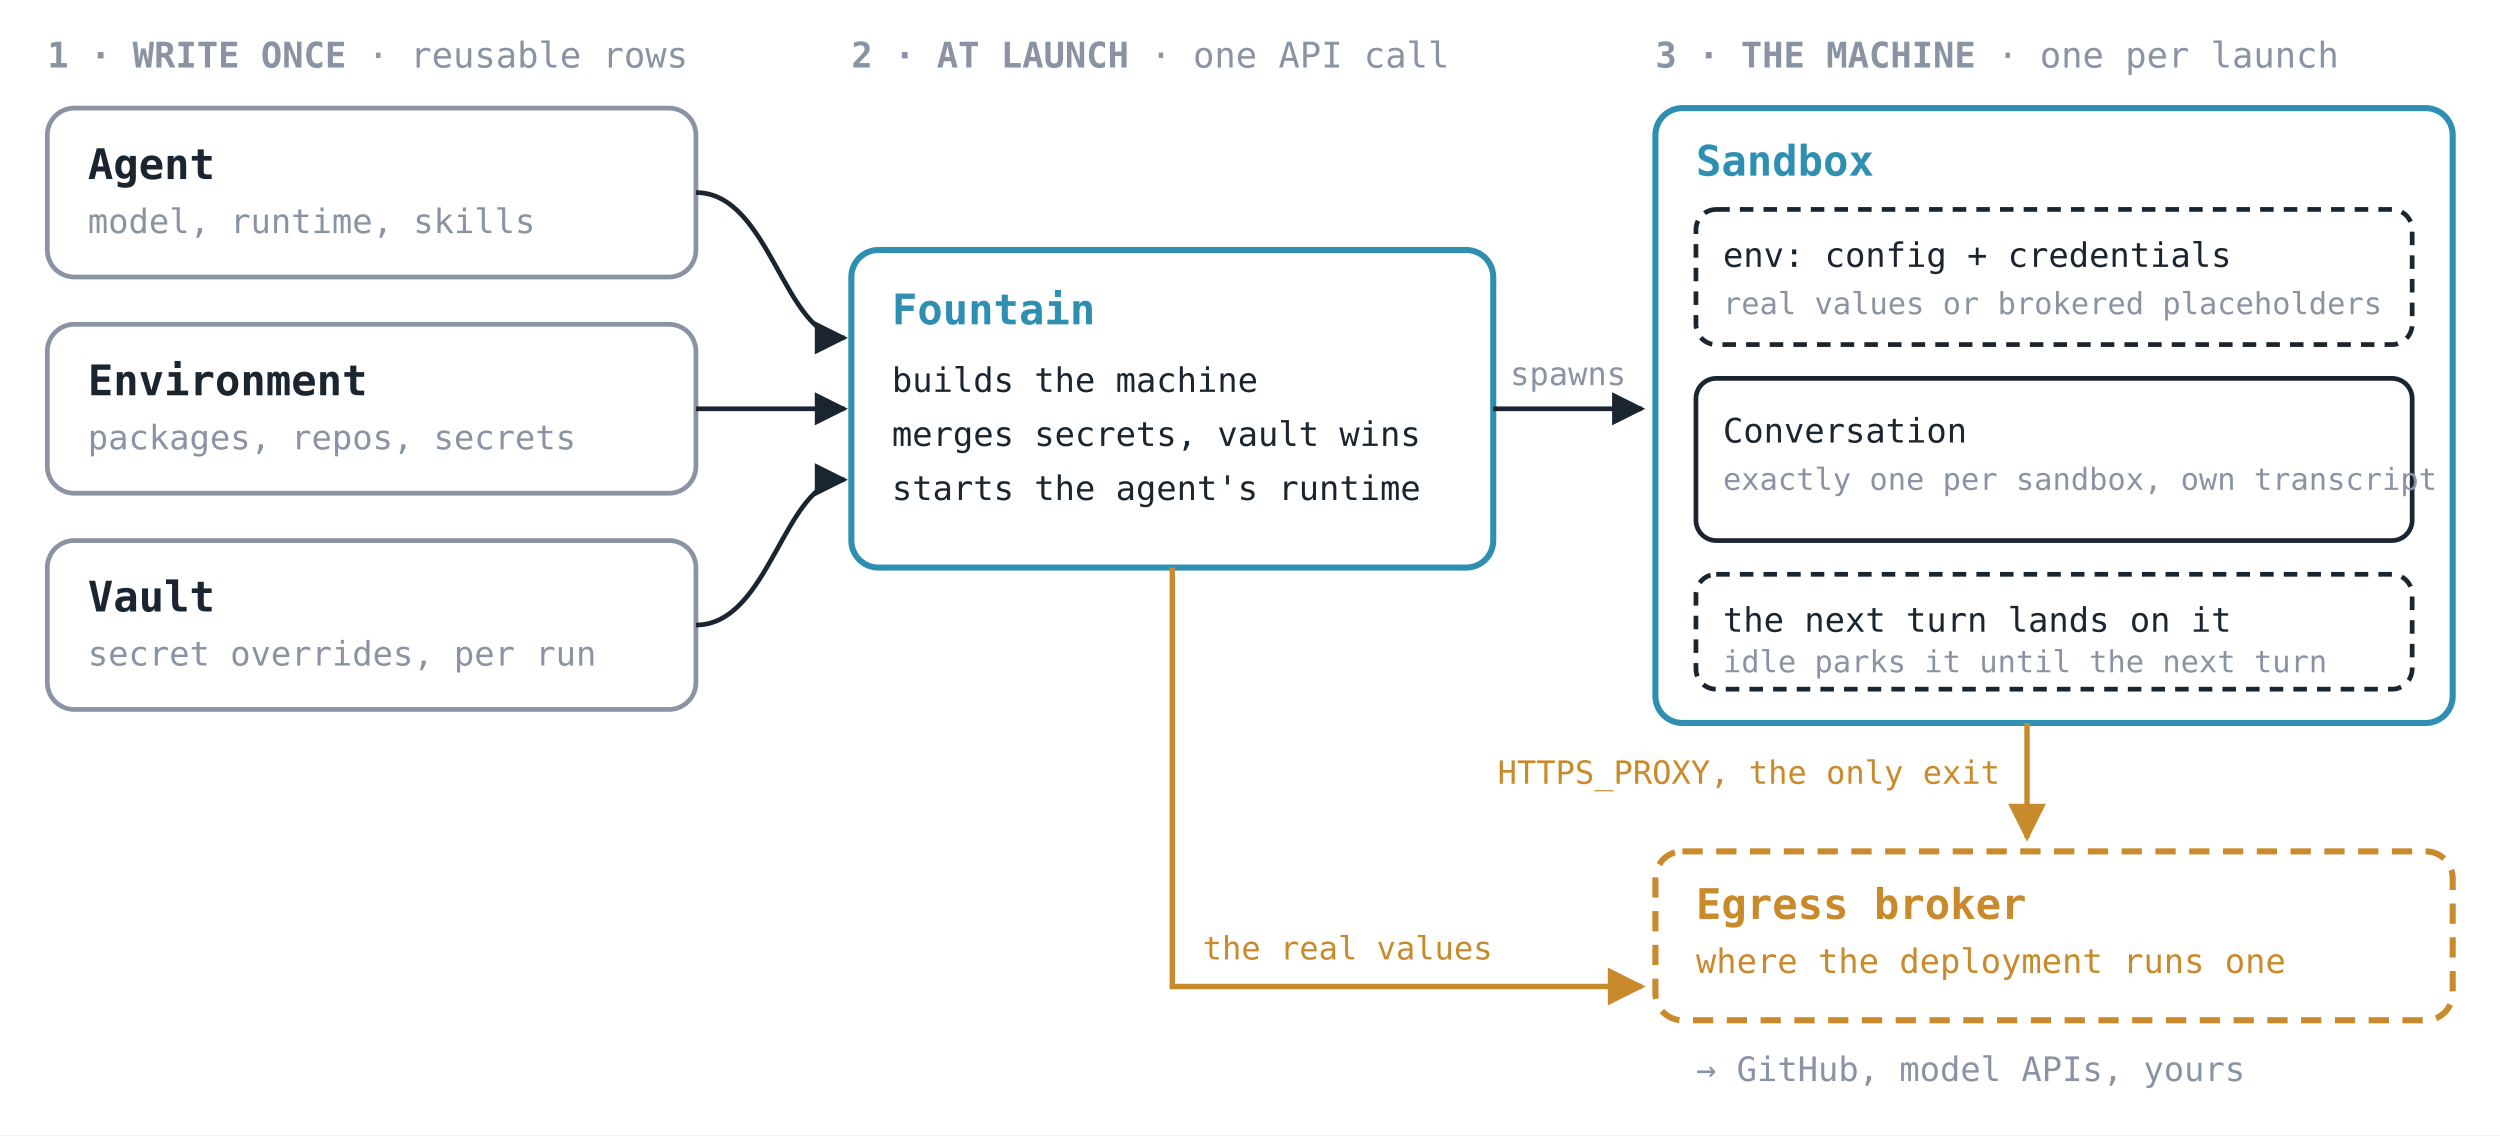
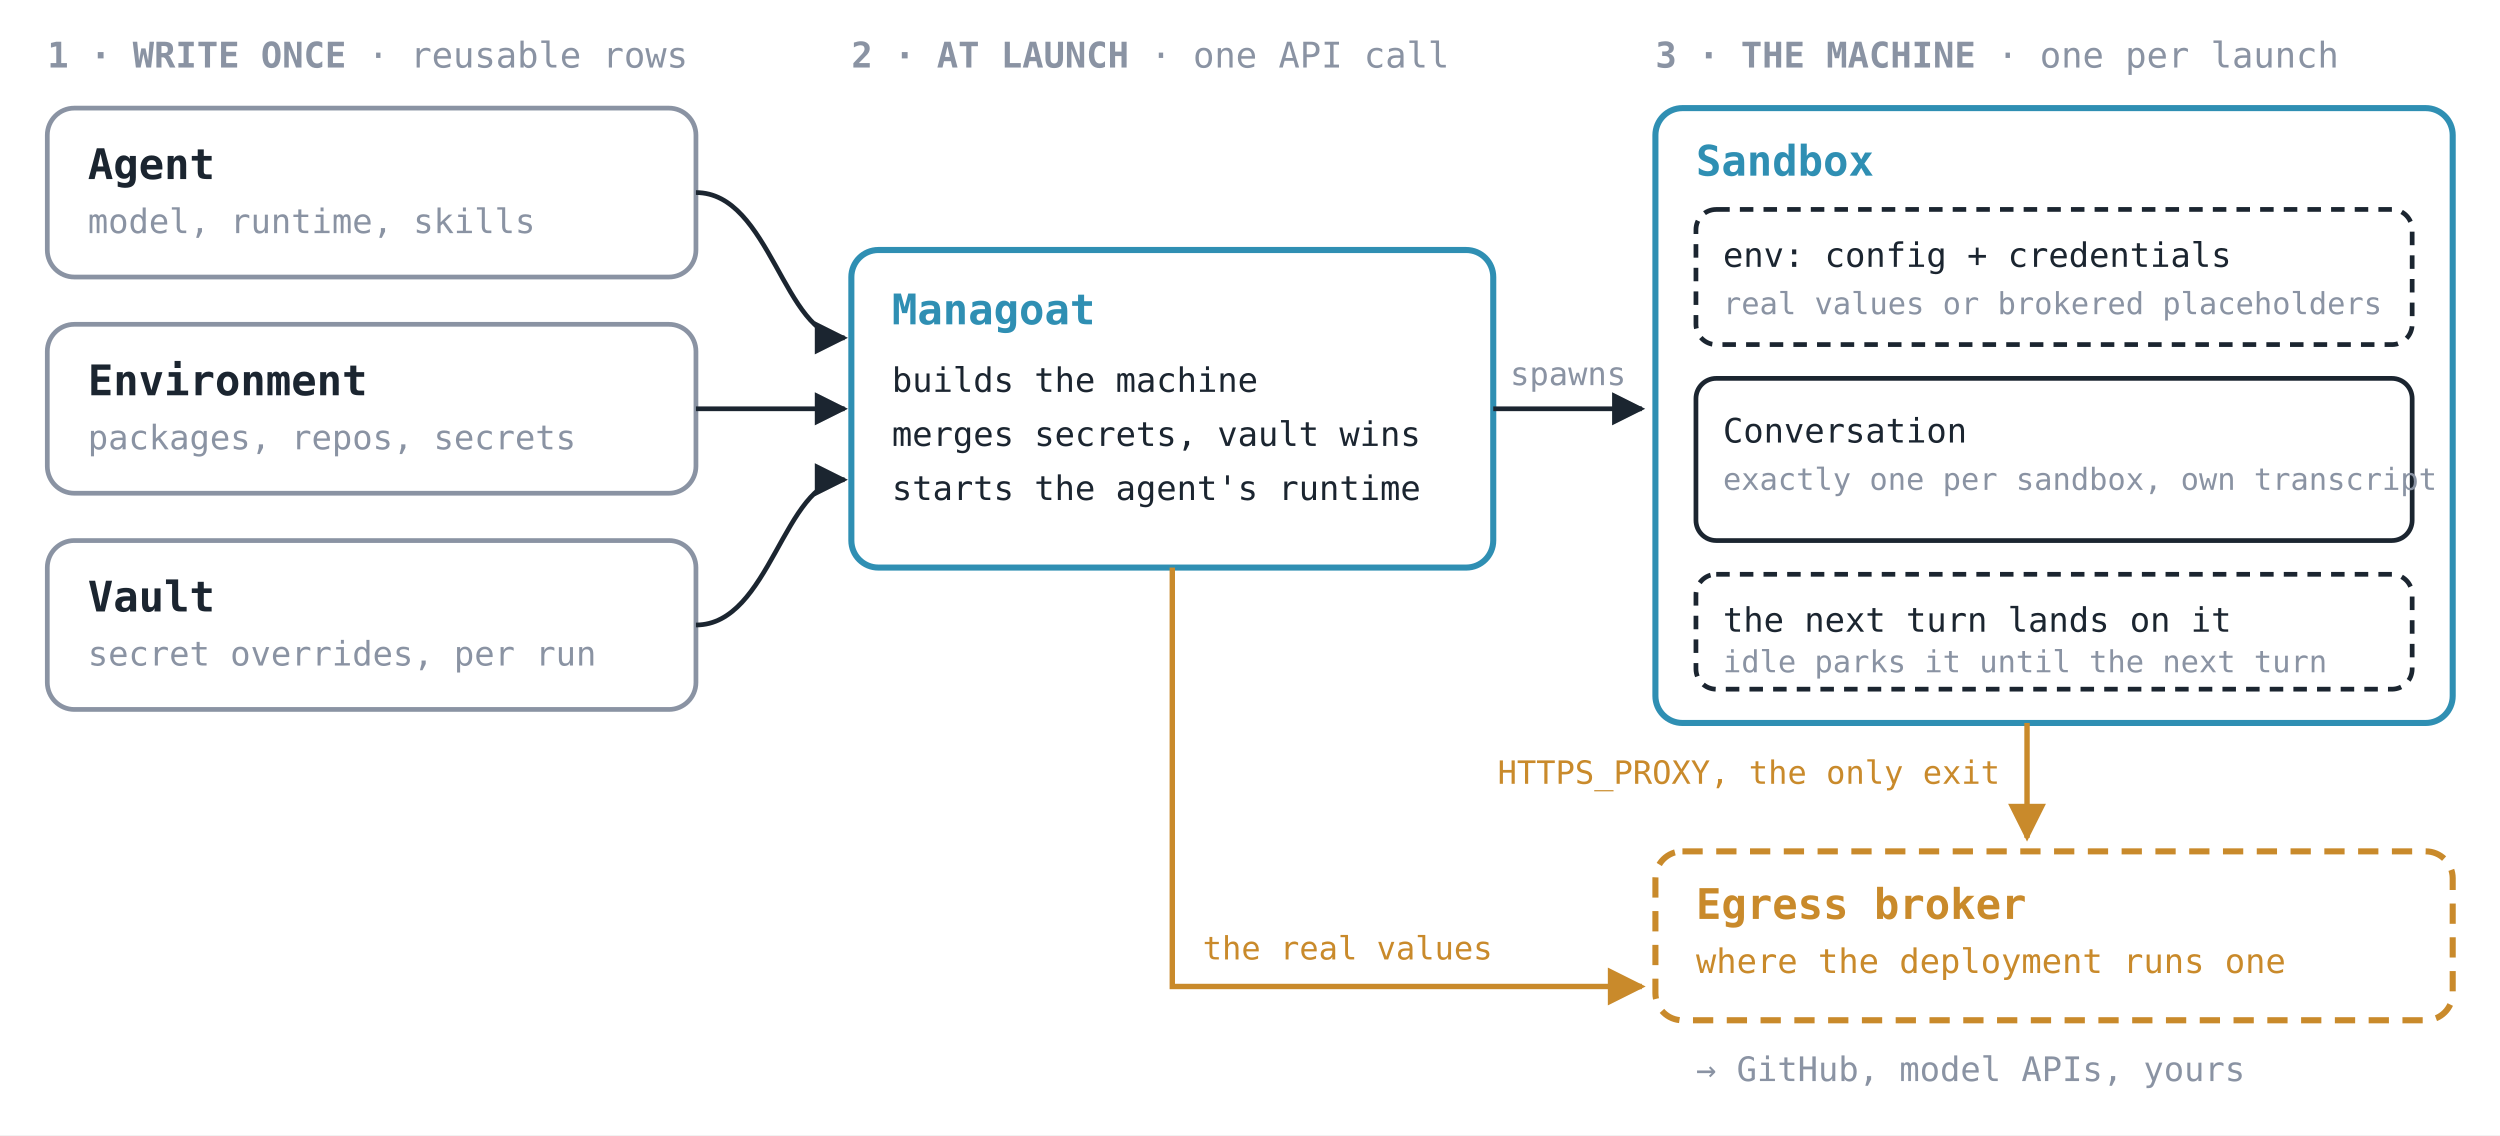
- <svg xmlns="http://www.w3.org/2000/svg" viewBox="0 0 740 336" role="img" aria-label="Three templates, one machine, in three stages. Stage one, write once: Agent, Environment and Vault are rows an account writes and reuses. Stage two, at launch: Fountain builds the machine, merges the Environment's secrets with the Vault's and the Vault wins, and starts the agent's runtime. Stage three, the machine: a sandbox receives its environment and runs exactly one Conversation, with its own transcript. The next turn lands on the same machine, and an idle machine parks until that turn wakes it. Where a deployment runs the egress broker, the real values go to the broker instead, the sandbox gets a placeholder, and the sandbox reaches the internet only through the broker.">
+ <svg xmlns="http://www.w3.org/2000/svg" viewBox="0 0 740 336" role="img" aria-label="Three templates, one machine, in three stages. Stage one, write once: Agent, Environment and Vault are rows an account writes and reuses. Stage two, at launch: Managoat builds the machine, merges the Environment's secrets with the Vault's and the Vault wins, and starts the agent's runtime. Stage three, the machine: a sandbox receives its environment and runs exactly one Conversation, with its own transcript. The next turn lands on the same machine, and an idle machine parks until that turn wakes it. Where a deployment runs the egress broker, the real values go to the broker instead, the sandbox gets a placeholder, and the sandbox reaches the internet only through the broker.">
  <rect width="740" height="336" fill="#ffffff" />
  <defs>
    <marker id="pr-a" viewBox="0 0 10 10" refX="9" refY="5" markerWidth="7" markerHeight="7" orient="auto-start-reverse">
      <path d="M0,0 L10,5 L0,10 z" fill="#1b2530" />
    </marker>
    <marker id="pr-b" viewBox="0 0 10 10" refX="9" refY="5" markerWidth="7" markerHeight="7" orient="auto-start-reverse">
      <path d="M0,0 L10,5 L0,10 z" fill="#c98a2b" />
    </marker>
  </defs>
  <g fill="none" stroke="#1b2530" stroke-width="1.4">
    <rect x="14" y="32" width="192" height="50" rx="8" stroke="#8a93a3" />
    <rect x="14" y="96" width="192" height="50" rx="8" stroke="#8a93a3" />
    <rect x="14" y="160" width="192" height="50" rx="8" stroke="#8a93a3" />
    <rect x="252" y="74" width="190" height="94" rx="8" stroke="#2f8fb3" stroke-width="1.8" />
    <rect x="490" y="32" width="236" height="182" rx="8" stroke="#2f8fb3" stroke-width="1.8" />
    <rect x="502" y="62" width="212" height="40" rx="6" stroke-dasharray="4 3" />
    <rect x="502" y="112" width="212" height="48" rx="6" />
    <rect x="502" y="170" width="212" height="34" rx="6" stroke-dasharray="4 3" />
    <rect x="490" y="252" width="236" height="50" rx="8" stroke="#c98a2b" stroke-width="1.8" stroke-dasharray="6 4" />
  </g>
  <g font-family="ui-monospace, Menlo, monospace" fill="#1b2530">
    <text x="14" y="20" font-size="10.5" fill="#8a93a3">
      <tspan font-weight="600">1 · WRITE ONCE</tspan> · reusable rows</text>
    <text x="252" y="20" font-size="10.5" fill="#8a93a3">
      <tspan font-weight="600">2 · AT LAUNCH</tspan> · one API call</text>
    <text x="490" y="20" font-size="10.5" fill="#8a93a3">
      <tspan font-weight="600">3 · THE MACHINE</tspan> · one per launch</text>
    <text x="26" y="53" font-size="12.5" font-weight="600">Agent</text>
    <text x="26" y="69" font-size="10" fill="#8a93a3">model, runtime, skills</text>
    <text x="26" y="117" font-size="12.5" font-weight="600">Environment</text>
    <text x="26" y="133" font-size="10" fill="#8a93a3">packages, repos, secrets</text>
    <text x="26" y="181" font-size="12.5" font-weight="600">Vault</text>
    <text x="26" y="197" font-size="10" fill="#8a93a3">secret overrides, per run</text>
-     <text x="264" y="96" font-size="12.5" font-weight="600" fill="#2f8fb3">Fountain</text>
+     <text x="264" y="96" font-size="12.5" font-weight="600" fill="#2f8fb3">Managoat</text>
    <text x="264" y="116" font-size="10">builds the machine</text>
    <text x="264" y="132" font-size="10">merges secrets, vault wins</text>
    <text x="264" y="148" font-size="10">starts the agent's runtime</text>
    <text x="502" y="52" font-size="12.5" font-weight="600" fill="#2f8fb3">Sandbox</text>
    <text x="510" y="79" font-size="10">env: config + credentials</text>
    <text x="510" y="93" font-size="9" fill="#8a93a3">real values or brokered placeholders</text>
    <text x="510" y="131" font-size="10">Conversation</text>
    <text x="510" y="145" font-size="9" fill="#8a93a3">exactly one per sandbox, own transcript</text>
    <text x="510" y="187" font-size="10">the next turn lands on it</text>
    <text x="510" y="199" font-size="9" fill="#8a93a3">idle parks it until the next turn</text>
    <text x="502" y="272" font-size="12.5" font-weight="600" fill="#c98a2b">Egress broker</text>
    <text x="502" y="288" font-size="10" fill="#c98a2b">where the deployment runs one</text>
    <text x="502" y="320" font-size="10" fill="#8a93a3">→ GitHub, model APIs, yours</text>
  </g>
  <g fill="none" stroke="#1b2530" stroke-width="1.4" marker-end="url(#pr-a)">
    <path d="M206,57 C228,57 232,100 250,100" />
    <path d="M206,121 H250" />
    <path d="M206,185 C228,185 232,142 250,142" />
    <path d="M442,121 H486" />
  </g>
  <g fill="none" stroke="#c98a2b" stroke-width="1.6" marker-end="url(#pr-b)">
    <path d="M347,168 V292 H486" />
    <path d="M600,214 V248" />
  </g>
  <g font-family="ui-monospace, Menlo, monospace" font-size="9.5" fill="#8a93a3">
    <text x="447" y="114">spawns</text>
    <text x="356" y="284" fill="#c98a2b">the real values</text>
    <text x="592" y="232" fill="#c98a2b" text-anchor="end">HTTPS_PROXY, the only exit</text>
  </g>
</svg>
